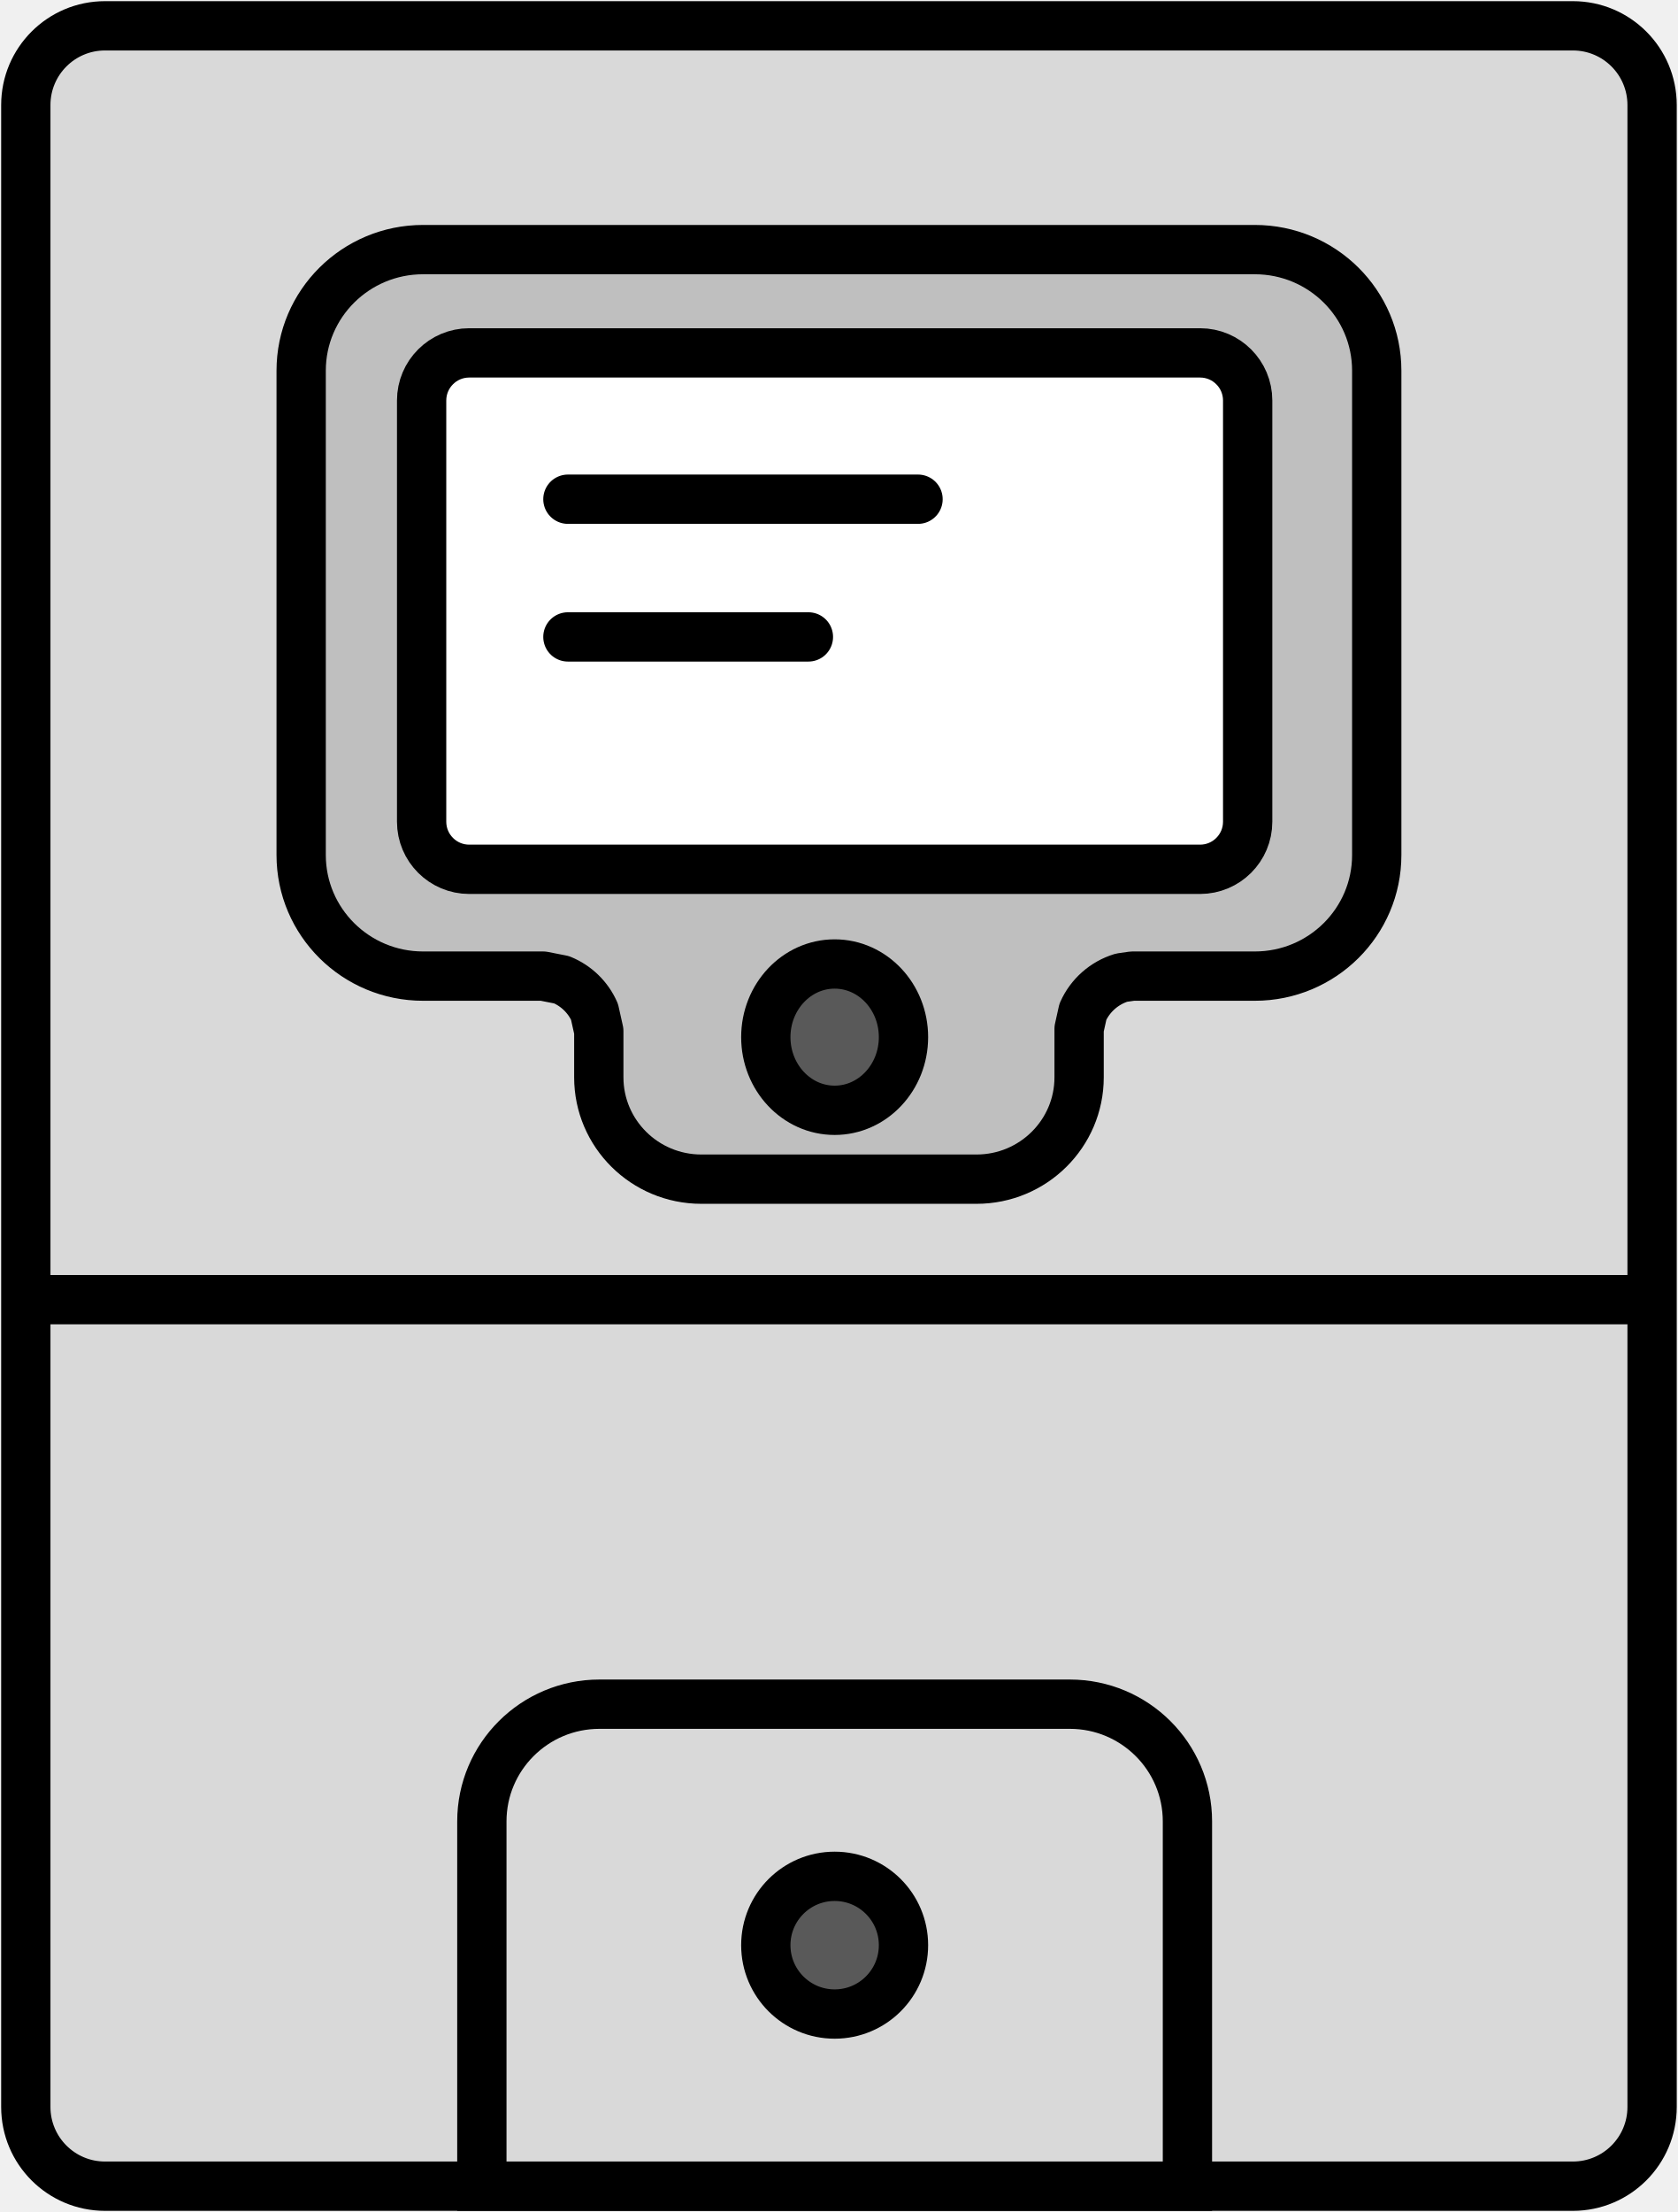
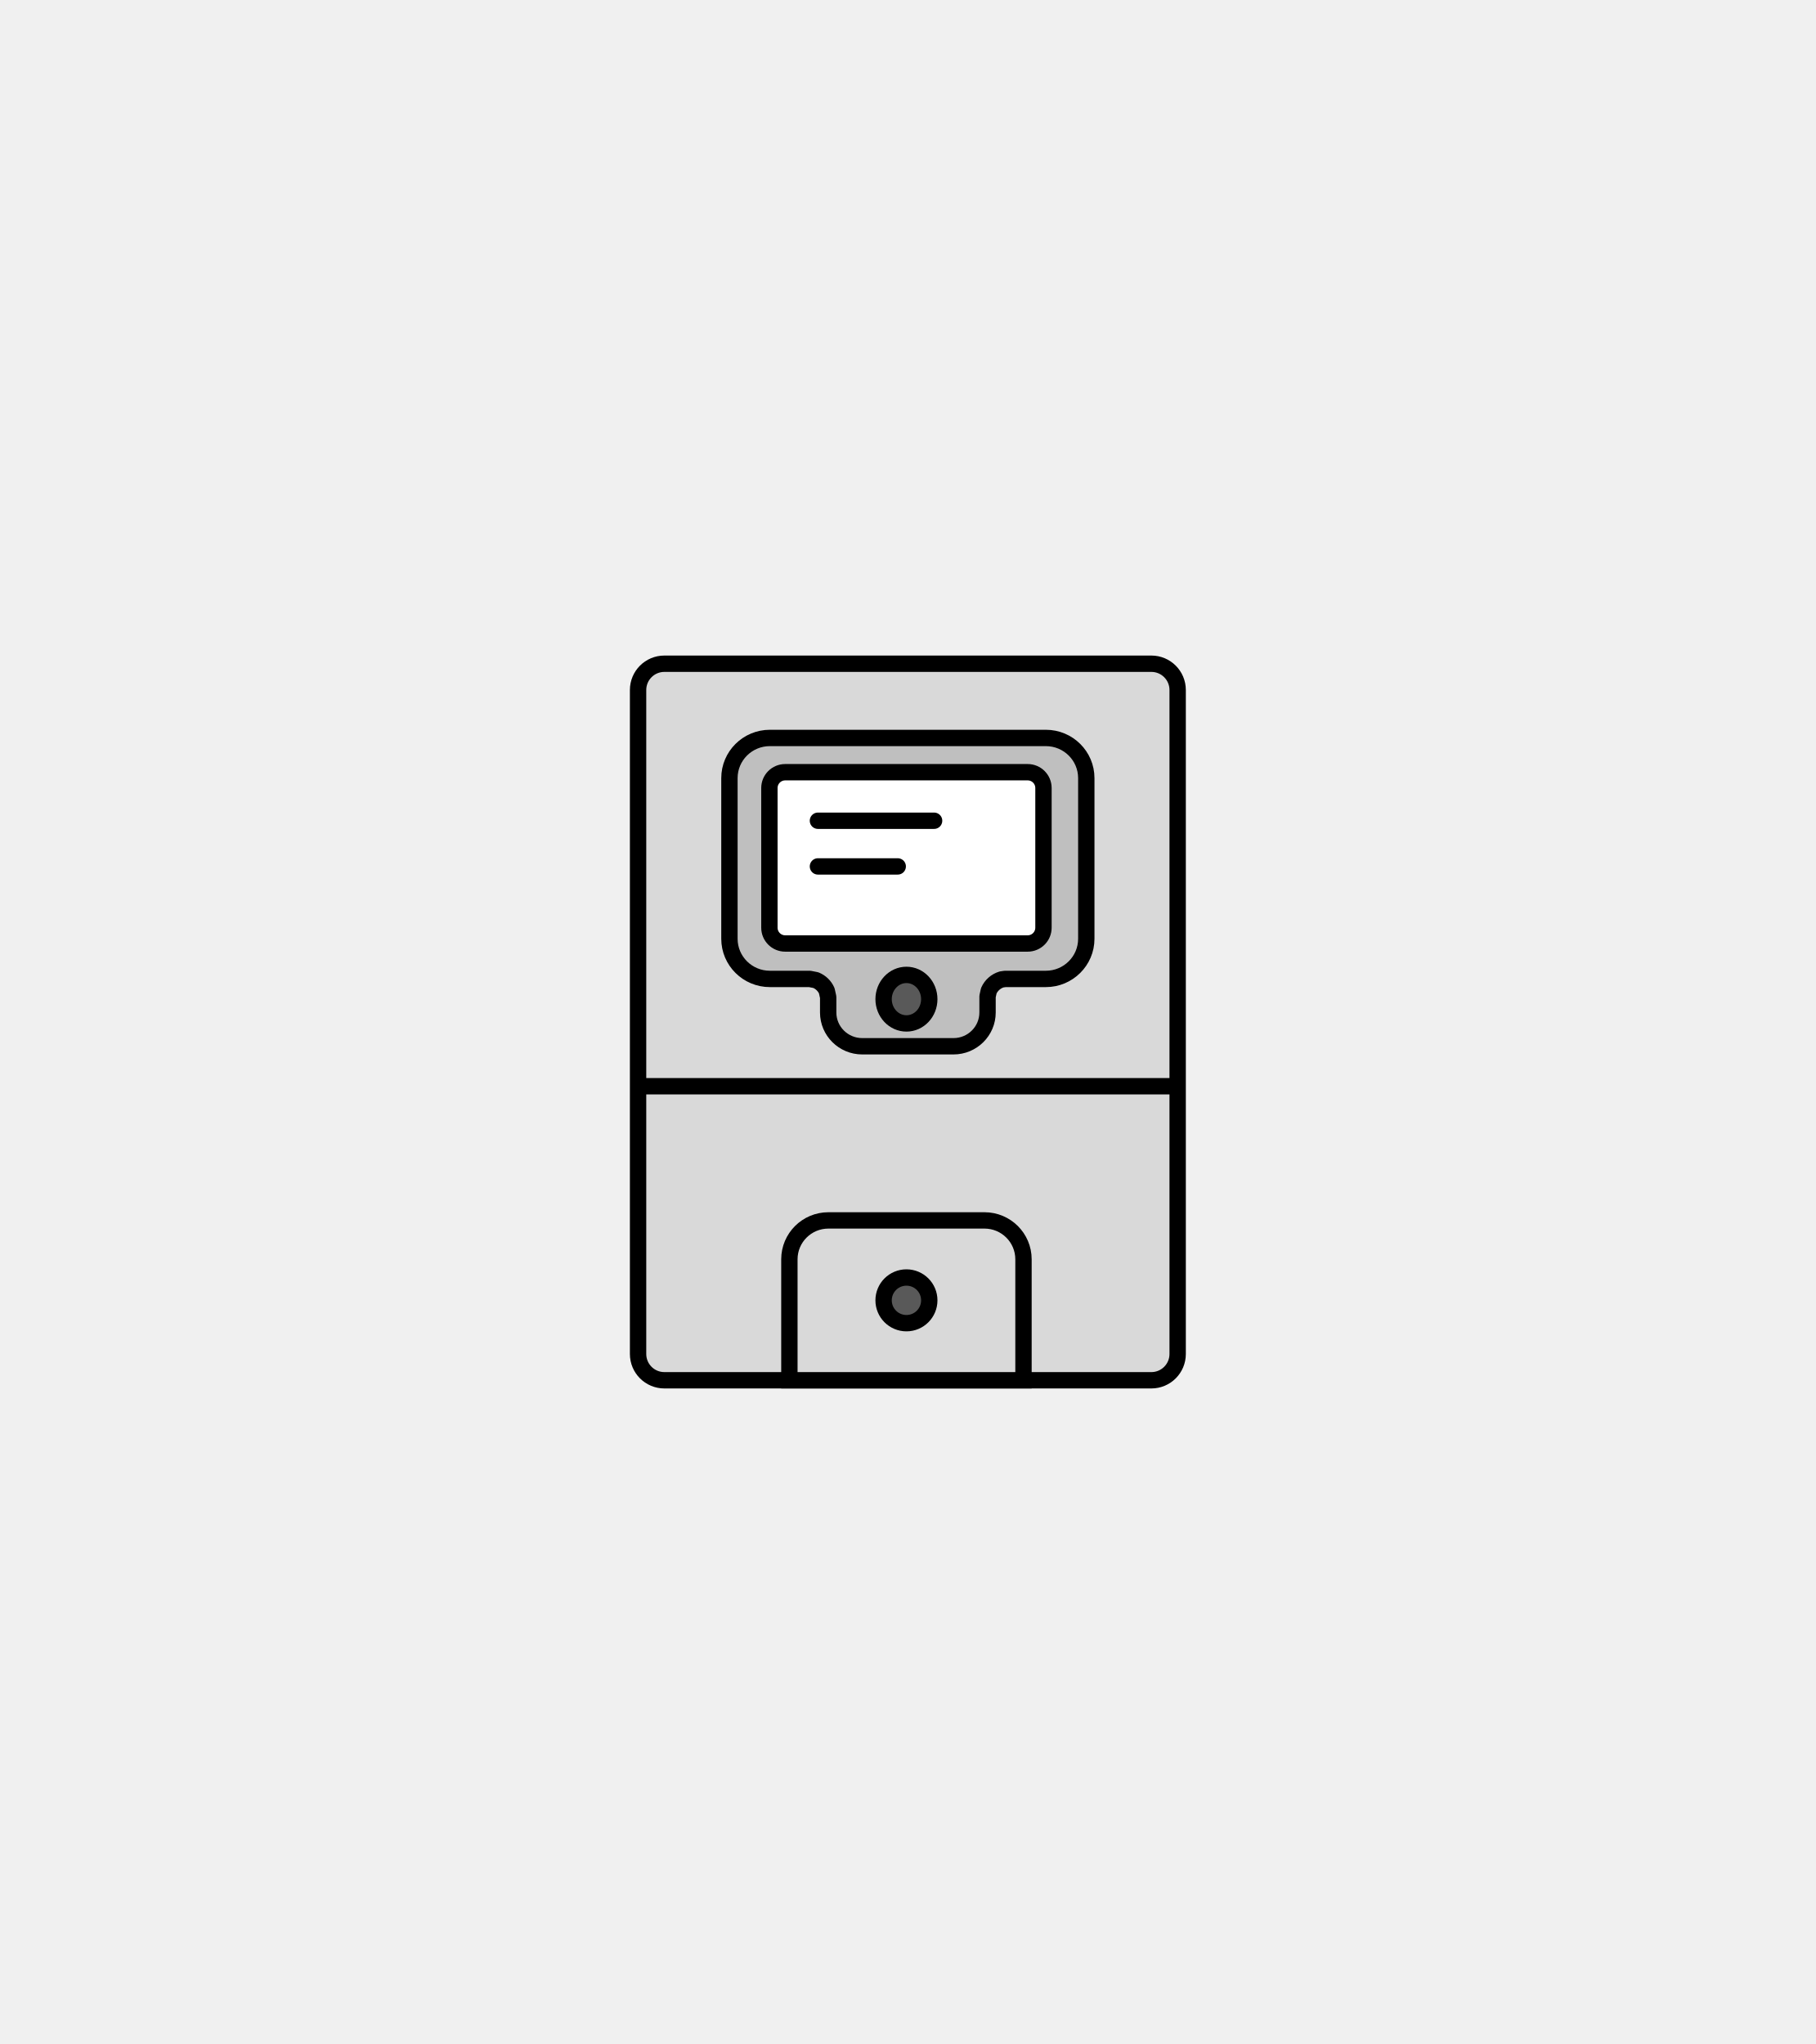
- <svg xmlns="http://www.w3.org/2000/svg" width="195" height="257" xml:space="preserve" overflow="hidden">
+ <svg xmlns="http://www.w3.org/2000/svg" width="636.0px" height="716.0px" xml:space="preserve" overflow="hidden" viewBox="-220.5 -229.5 636.0 716.0">
+   <rect id="bounding-box" x="-220.5" y="-229.5" width="636.0" height="716.0" fill="none" pointer-events="all" />
  <g transform="translate(-3055 -1716)">
    <path d="M3058 1728.2C3058 1723.12 3062.12 1719 3067.2 1719L3237.8 1719C3242.88 1719 3247 1723.12 3247 1728.2L3247 1960.8C3247 1965.88 3242.88 1970 3237.8 1970L3067.2 1970C3062.12 1970 3058 1965.88 3058 1960.8Z" stroke="#000000" stroke-width="5.729" stroke-miterlimit="8" fill="#D9D9D9" fill-rule="evenodd" />
    <path d="M3124.67 1914 3179.33 1914C3186.88 1914 3193 1920.1 3193 1927.62L3193 1970 3111 1970 3111 1927.62C3111 1920.1 3117.12 1914 3124.67 1914Z" stroke="#000000" stroke-width="5.729" stroke-miterlimit="8" fill="#D9D9D9" fill-rule="evenodd" />
    <path d="M3144 1942C3144 1937.58 3147.58 1934 3152 1934 3156.42 1934 3160 1937.58 3160 1942 3160 1946.42 3156.42 1950 3152 1950 3147.58 1950 3144 1946.42 3144 1942Z" stroke="#000000" stroke-width="5.729" stroke-miterlimit="8" fill="#595959" fill-rule="evenodd" />
    <path d="M3144 1835.5C3144 1830.81 3147.58 1827 3152 1827 3156.42 1827 3160 1830.81 3160 1835.5 3160 1840.19 3156.42 1844 3152 1844 3147.58 1844 3144 1840.19 3144 1835.5Z" stroke="#000000" stroke-width="5.729" stroke-miterlimit="8" fill="#595959" fill-rule="evenodd" />
    <path d="M3104.17 1745 3200.83 1745C3208.66 1745 3215 1751.3 3215 1759.07L3215 1815.34C3215 1823.11 3208.66 1829.41 3200.83 1829.41L3186.6 1829.41 3185.34 1829.59C3183.33 1830.2 3181.69 1831.66 3180.85 1833.55L3180.41 1835.53 3180.41 1841.17C3180.41 1847.7 3175.07 1853 3168.49 1853L3136.51 1853C3129.93 1853 3124.59 1847.7 3124.59 1841.17L3124.59 1835.79 3124.09 1833.55C3123.35 1831.87 3121.97 1830.53 3120.26 1829.83L3118.12 1829.41 3104.17 1829.41C3096.34 1829.41 3090 1823.11 3090 1815.34L3090 1759.07C3090 1751.3 3096.34 1745 3104.17 1745Z" stroke="#000000" stroke-width="5.729" stroke-linecap="round" stroke-linejoin="round" stroke-miterlimit="10" fill="#BFBFBF" fill-rule="evenodd" />
    <path d="M0 5.532C-7.63879e-16 2.477 2.477 0 5.532 0L90.468 0C93.523 -7.6388e-16 96 2.477 96 5.532L96 54.468C96 57.523 93.523 60 90.468 60L5.532 60C2.477 60 0 57.523 0 54.468Z" stroke="#000000" stroke-width="5.729" stroke-miterlimit="8" fill="#FFFFFF" fill-rule="evenodd" transform="matrix(-1 0 0 1 3200 1757)" />
    <path d="M3121 1774 3161.69 1774" stroke="#000000" stroke-width="5.729" stroke-linecap="round" stroke-miterlimit="8" fill="none" fill-rule="evenodd" />
    <path d="M3121 1790 3148.95 1790" stroke="#000000" stroke-width="5.729" stroke-linecap="round" stroke-miterlimit="8" fill="none" fill-rule="evenodd" />
    <path d="M3144 1836.5C3144 1831.81 3147.58 1828 3152 1828 3156.42 1828 3160 1831.81 3160 1836.5 3160 1841.19 3156.42 1845 3152 1845 3147.58 1845 3144 1841.19 3144 1836.5Z" stroke="#000000" stroke-width="5.729" stroke-miterlimit="8" fill="#595959" fill-rule="evenodd" />
    <path d="M3057 1867 3244.34 1867" stroke="#000000" stroke-width="5.729" stroke-miterlimit="8" fill="none" fill-rule="evenodd" />
  </g>
</svg>
